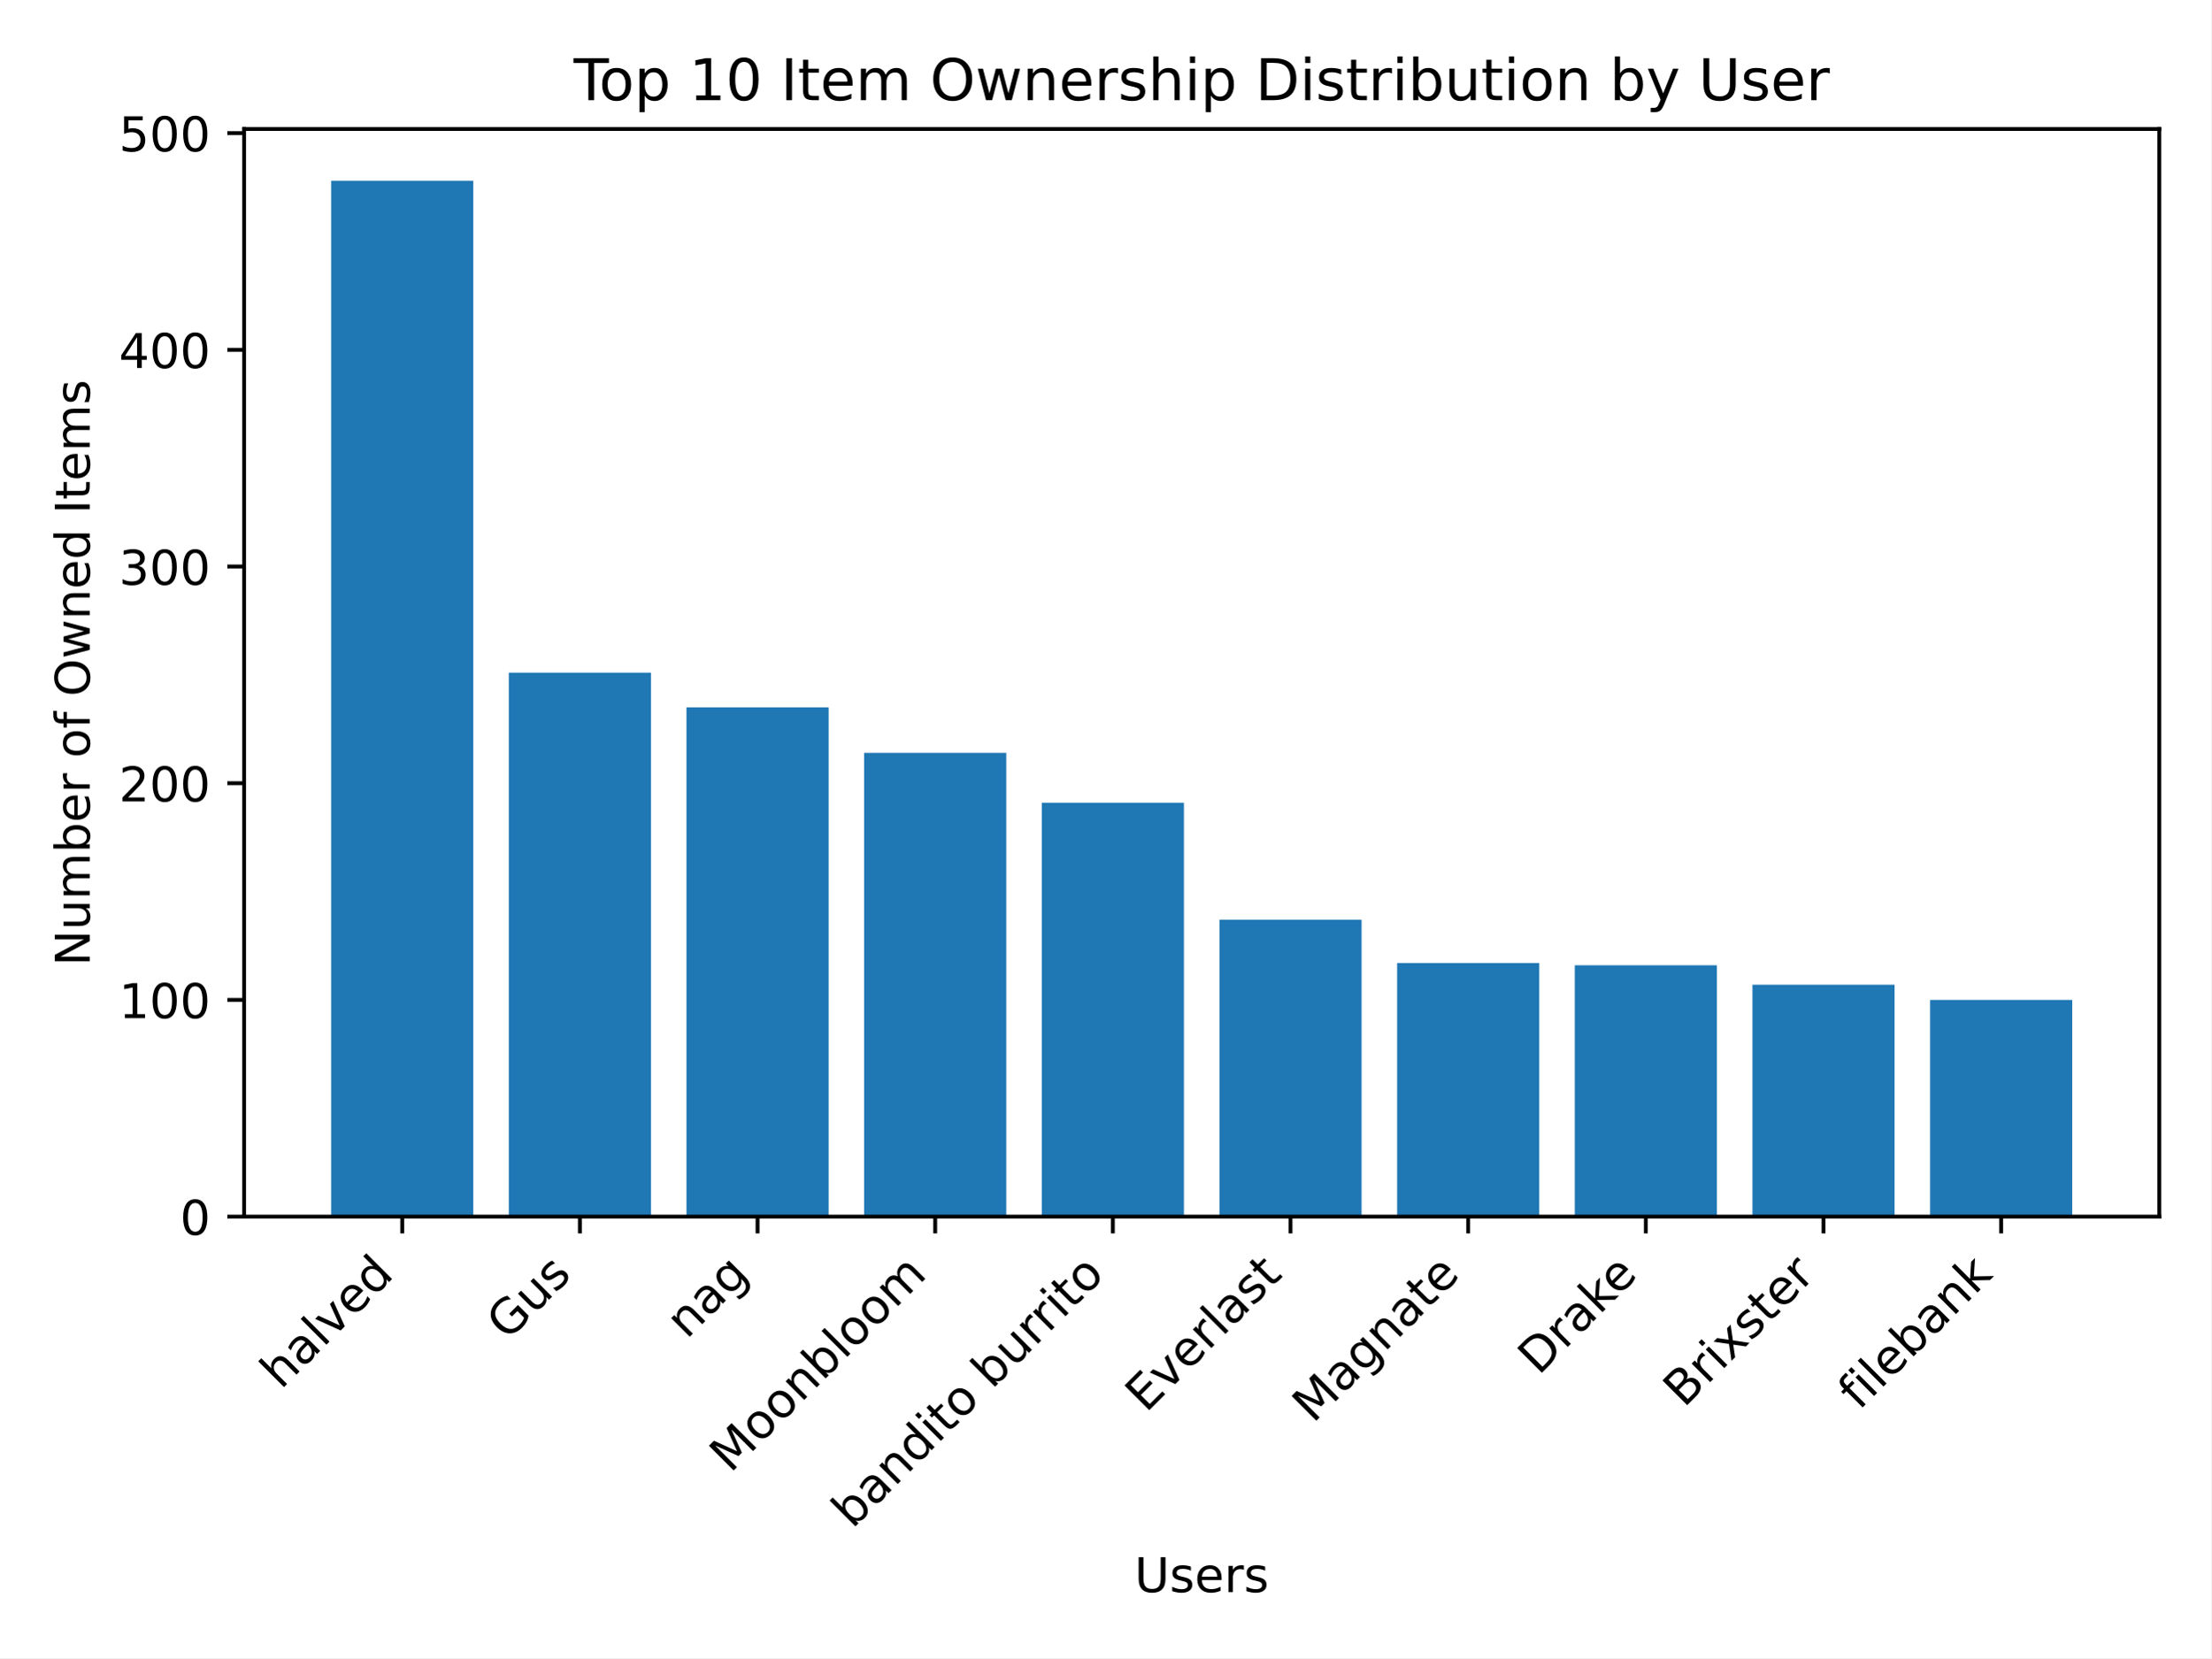
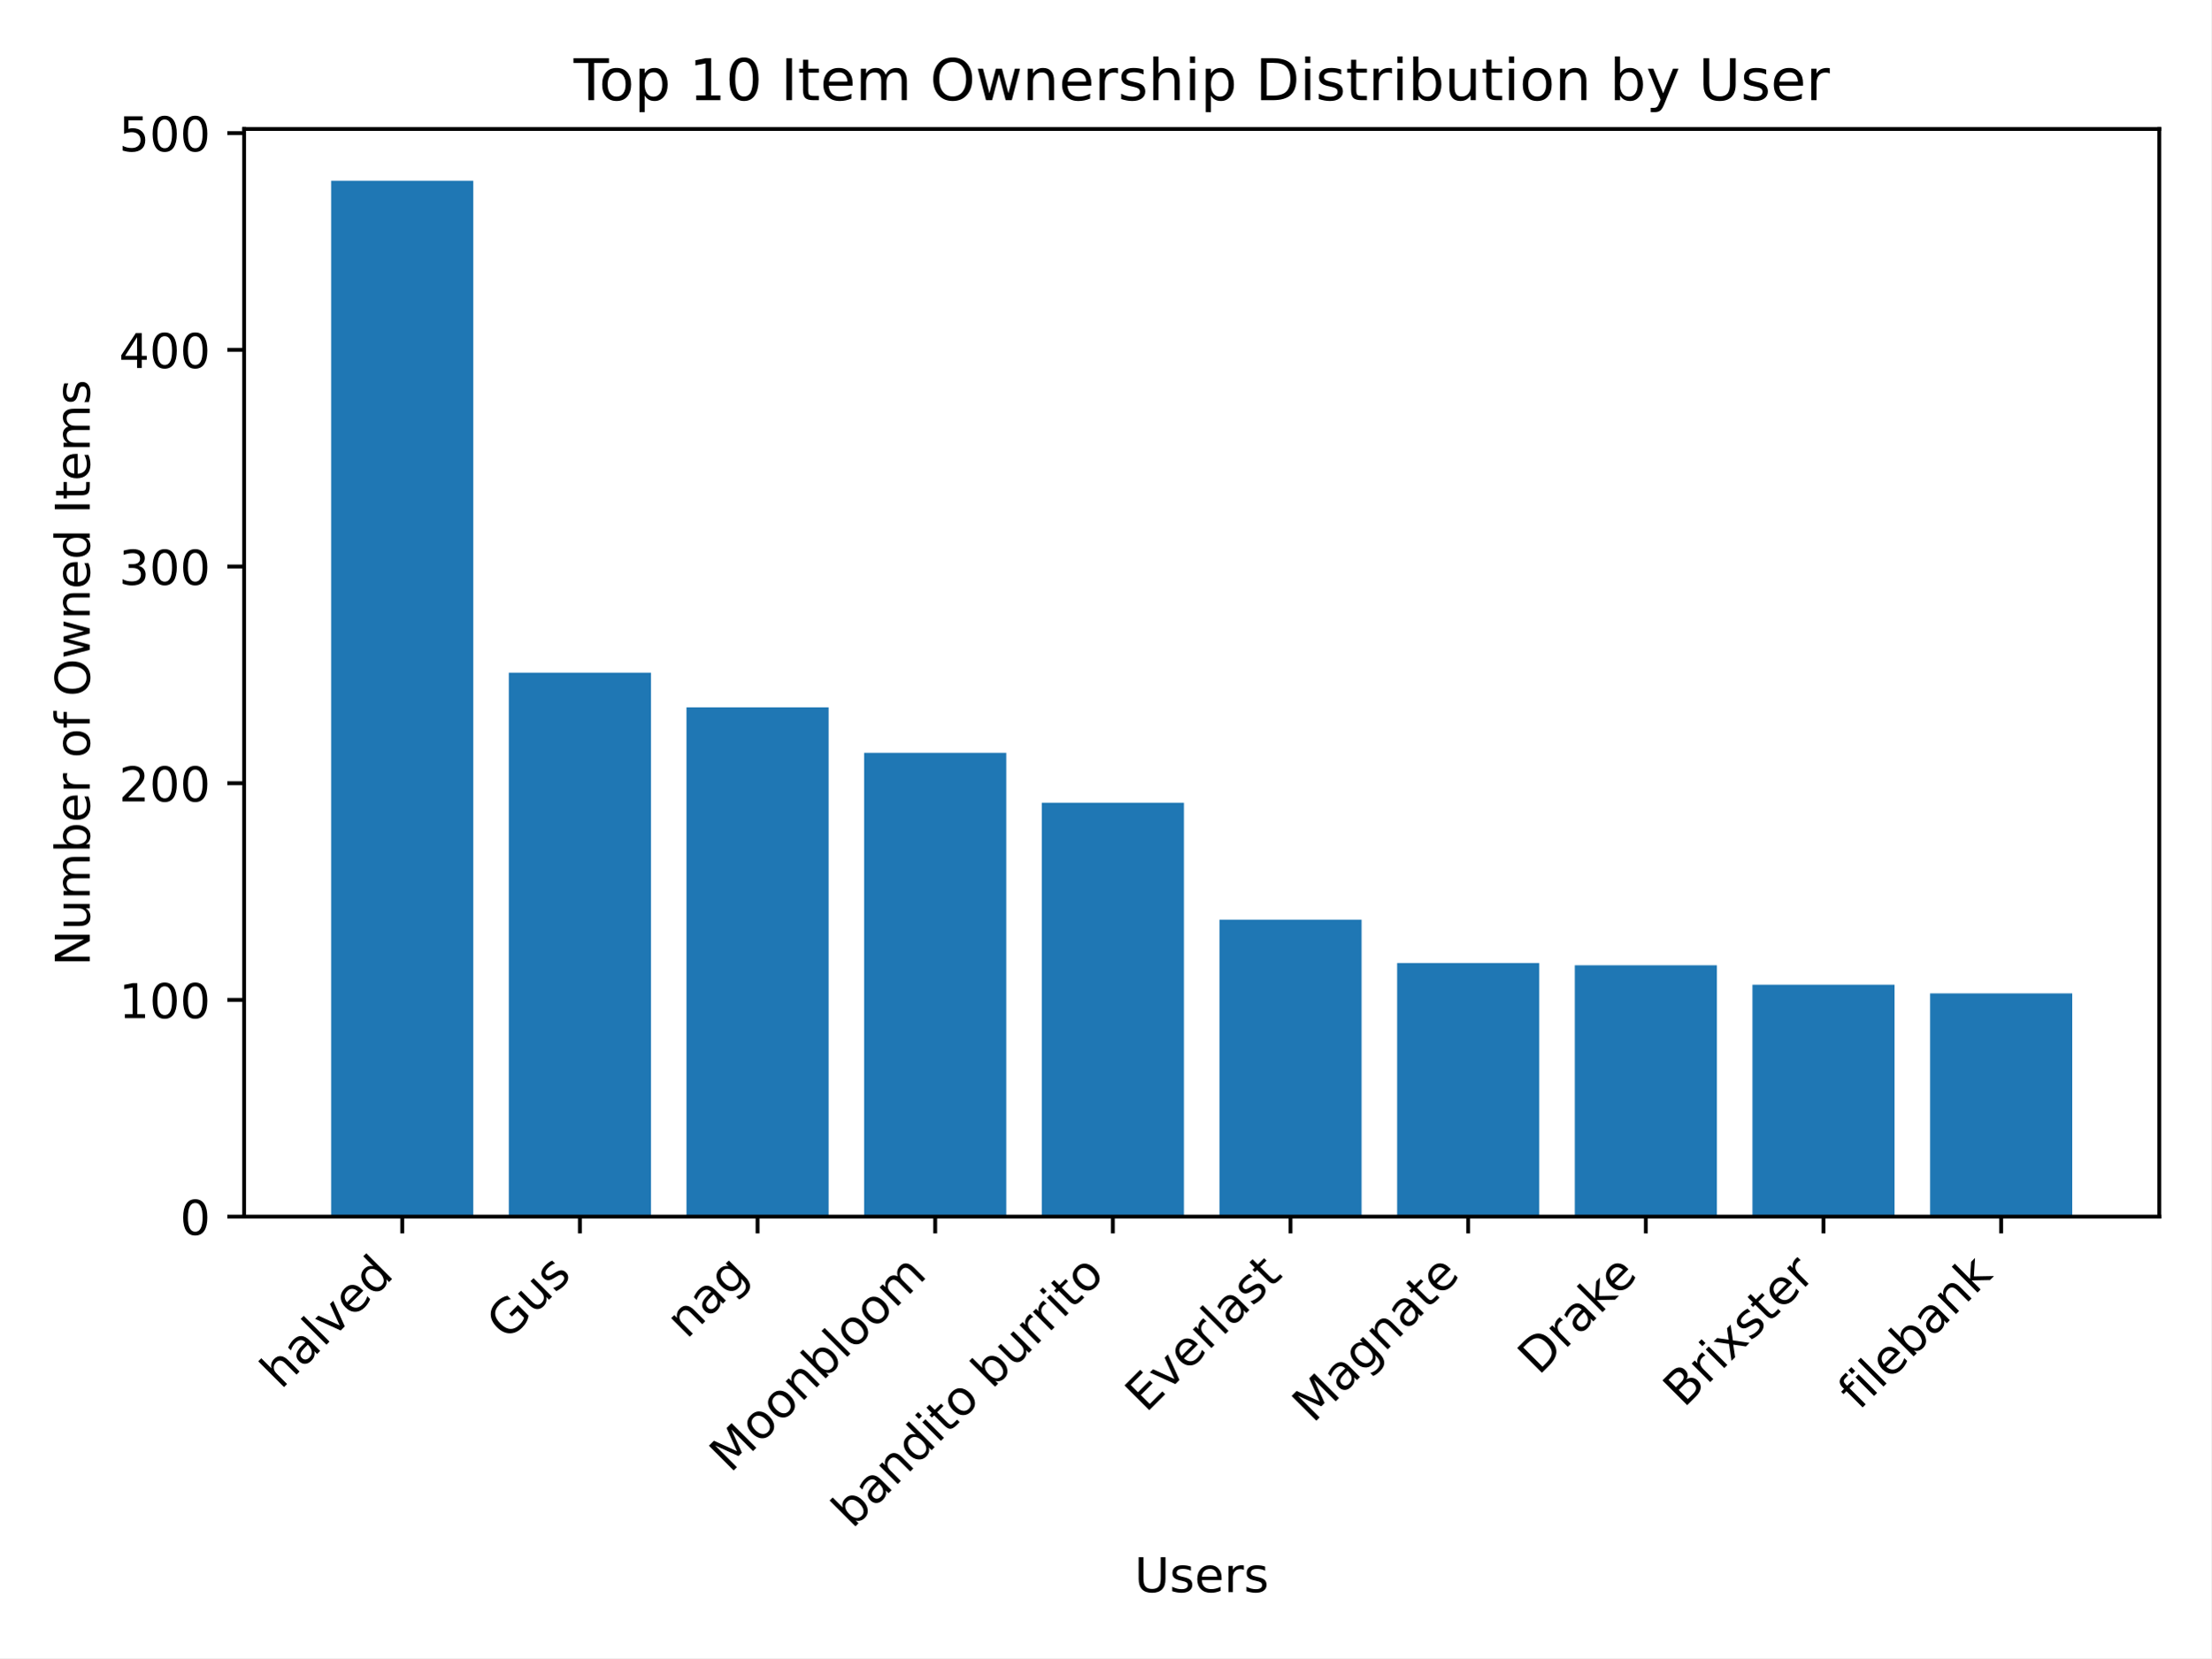
<svg xmlns="http://www.w3.org/2000/svg" xmlns:xlink="http://www.w3.org/1999/xlink" width="460.8pt" height="345.6pt" viewBox="0 0 460.8 345.6" version="1.1">
  <defs>
    <style type="text/css">*{stroke-linejoin: round; stroke-linecap: butt}</style>
  </defs>
  <g id="figure_1">
    <g id="patch_1">
      <path d="M 0 345.6  L 460.8 345.6  L 460.8 0  L 0 0  z " style="fill: #ffffff" />
    </g>
    <g id="axes_1">
      <g id="patch_2">
        <path d="M 50.87 253.581  L 450 253.581  L 450 26.88  L 50.87 26.88  z " style="fill: #ffffff" />
      </g>
      <g id="patch_3">
-         <path d="M 69.012 253.581  L 98.632 253.581  L 98.632 37.675  L 69.012 37.675  z " clip-path="url(#pa002d22614)" style="fill: #1f77b4" />
+         <path d="M 69.012 253.581  L 98.632 253.581  L 98.632 37.675  L 69.012 37.675  z " clip-path="url(#p6a42a4b1a3)" style="fill: #1f77b4" />
      </g>
      <g id="patch_4">
-         <path d="M 106.037 253.581  L 135.657 253.581  L 135.657 140.208  L 106.037 140.208  z " clip-path="url(#pa002d22614)" style="fill: #1f77b4" />
+         <path d="M 106.037 253.581  L 135.657 253.581  L 135.657 140.208  L 106.037 140.208  z " clip-path="url(#p6a42a4b1a3)" style="fill: #1f77b4" />
      </g>
      <g id="patch_5">
-         <path d="M 143.062 253.581  L 172.682 253.581  L 172.682 147.435  L 143.062 147.435  z " clip-path="url(#pa002d22614)" style="fill: #1f77b4" />
+         <path d="M 143.062 253.581  L 172.682 253.581  L 172.682 147.435  L 143.062 147.435  z " clip-path="url(#p6a42a4b1a3)" style="fill: #1f77b4" />
      </g>
      <g id="patch_6">
-         <path d="M 180.087 253.581  L 209.707 253.581  L 209.707 156.92  L 180.087 156.92  z " clip-path="url(#pa002d22614)" style="fill: #1f77b4" />
+         <path d="M 180.087 253.581  L 209.707 253.581  L 209.707 156.92  L 180.087 156.92  z " clip-path="url(#p6a42a4b1a3)" style="fill: #1f77b4" />
      </g>
      <g id="patch_7">
-         <path d="M 217.112 253.581  L 246.732 253.581  L 246.732 167.309  L 217.112 167.309  z " clip-path="url(#pa002d22614)" style="fill: #1f77b4" />
+         <path d="M 217.112 253.581  L 246.732 253.581  L 246.732 167.309  L 217.112 167.309  z " clip-path="url(#p6a42a4b1a3)" style="fill: #1f77b4" />
      </g>
      <g id="patch_8">
-         <path d="M 254.138 253.581  L 283.758 253.581  L 283.758 191.7  L 254.138 191.7  z " clip-path="url(#pa002d22614)" style="fill: #1f77b4" />
+         <path d="M 254.138 253.581  L 283.758 253.581  L 283.758 191.7  L 254.138 191.7  z " clip-path="url(#p6a42a4b1a3)" style="fill: #1f77b4" />
      </g>
      <g id="patch_9">
-         <path d="M 291.163 253.581  L 320.783 253.581  L 320.783 200.733  L 291.163 200.733  z " clip-path="url(#pa002d22614)" style="fill: #1f77b4" />
+         <path d="M 291.163 253.581  L 320.783 253.581  L 320.783 200.733  L 291.163 200.733  z " clip-path="url(#p6a42a4b1a3)" style="fill: #1f77b4" />
      </g>
      <g id="patch_10">
-         <path d="M 328.188 253.581  L 357.808 253.581  L 357.808 201.185  L 328.188 201.185  z " clip-path="url(#pa002d22614)" style="fill: #1f77b4" />
+         <path d="M 328.188 253.581  L 357.808 253.581  L 357.808 201.185  L 328.188 201.185  z " clip-path="url(#p6a42a4b1a3)" style="fill: #1f77b4" />
      </g>
      <g id="patch_11">
-         <path d="M 365.213 253.581  L 394.833 253.581  L 394.833 205.25  L 365.213 205.25  z " clip-path="url(#pa002d22614)" style="fill: #1f77b4" />
+         <path d="M 365.213 253.581  L 394.833 253.581  L 394.833 205.25  L 365.213 205.25  z " clip-path="url(#p6a42a4b1a3)" style="fill: #1f77b4" />
      </g>
      <g id="patch_12">
-         <path d="M 402.238 253.581  L 431.858 253.581  L 431.858 208.412  L 402.238 208.412  z " clip-path="url(#pa002d22614)" style="fill: #1f77b4" />
+         <path d="M 402.238 253.581  L 431.858 253.581  L 431.858 207.057  L 402.238 207.057  z " clip-path="url(#p6a42a4b1a3)" style="fill: #1f77b4" />
      </g>
      <g id="matplotlib.axis_1">
        <g id="xtick_1">
          <g id="line2d_1">
            <defs>
-               <path id="m37689972bc" d="M 0 0  L 0 3.5  " style="stroke: #000000; stroke-width: 0.8" />
+               <path id="meeab995fa8" d="M 0 0  L 0 3.5  " style="stroke: #000000; stroke-width: 0.8" />
            </defs>
            <g>
-               <use xlink:href="#m37689972bc" x="83.822" y="253.581" style="stroke: #000000; stroke-width: 0.8" />
+               <use xlink:href="#meeab995fa8" x="83.822" y="253.581" style="stroke: #000000; stroke-width: 0.8" />
            </g>
          </g>
          <g id="text_1">
            <g transform="translate(58.54764 289.7576) rotate(-45) scale(0.1 -0.1)">
              <defs>
                <path id="DejaVuSans-68" d="M 3513 2113  L 3513 0  L 2938 0  L 2938 2094  Q 2938 2591 2744 2837  Q 2550 3084 2163 3084  Q 1697 3084 1428 2787  Q 1159 2491 1159 1978  L 1159 0  L 581 0  L 581 4863  L 1159 4863  L 1159 2956  Q 1366 3272 1645 3428  Q 1925 3584 2291 3584  Q 2894 3584 3203 3211  Q 3513 2838 3513 2113  z " transform="scale(0.015625)" />
                <path id="DejaVuSans-61" d="M 2194 1759  Q 1497 1759 1228 1600  Q 959 1441 959 1056  Q 959 750 1161 570  Q 1363 391 1709 391  Q 2188 391 2477 730  Q 2766 1069 2766 1631  L 2766 1759  L 2194 1759  z M 3341 1997  L 3341 0  L 2766 0  L 2766 531  Q 2569 213 2275 61  Q 1981 -91 1556 -91  Q 1019 -91 701 211  Q 384 513 384 1019  Q 384 1609 779 1909  Q 1175 2209 1959 2209  L 2766 2209  L 2766 2266  Q 2766 2663 2505 2880  Q 2244 3097 1772 3097  Q 1472 3097 1187 3025  Q 903 2953 641 2809  L 641 3341  Q 956 3463 1253 3523  Q 1550 3584 1831 3584  Q 2591 3584 2966 3190  Q 3341 2797 3341 1997  z " transform="scale(0.015625)" />
                <path id="DejaVuSans-6c" d="M 603 4863  L 1178 4863  L 1178 0  L 603 0  L 603 4863  z " transform="scale(0.015625)" />
                <path id="DejaVuSans-76" d="M 191 3500  L 800 3500  L 1894 563  L 2988 3500  L 3597 3500  L 2284 0  L 1503 0  L 191 3500  z " transform="scale(0.015625)" />
                <path id="DejaVuSans-65" d="M 3597 1894  L 3597 1613  L 953 1613  Q 991 1019 1311 708  Q 1631 397 2203 397  Q 2534 397 2845 478  Q 3156 559 3463 722  L 3463 178  Q 3153 47 2828 -22  Q 2503 -91 2169 -91  Q 1331 -91 842 396  Q 353 884 353 1716  Q 353 2575 817 3079  Q 1281 3584 2069 3584  Q 2775 3584 3186 3129  Q 3597 2675 3597 1894  z M 3022 2063  Q 3016 2534 2758 2815  Q 2500 3097 2075 3097  Q 1594 3097 1305 2825  Q 1016 2553 972 2059  L 3022 2063  z " transform="scale(0.015625)" />
                <path id="DejaVuSans-64" d="M 2906 2969  L 2906 4863  L 3481 4863  L 3481 0  L 2906 0  L 2906 525  Q 2725 213 2448 61  Q 2172 -91 1784 -91  Q 1150 -91 751 415  Q 353 922 353 1747  Q 353 2572 751 3078  Q 1150 3584 1784 3584  Q 2172 3584 2448 3432  Q 2725 3281 2906 2969  z M 947 1747  Q 947 1113 1208 752  Q 1469 391 1925 391  Q 2381 391 2643 752  Q 2906 1113 2906 1747  Q 2906 2381 2643 2742  Q 2381 3103 1925 3103  Q 1469 3103 1208 2742  Q 947 2381 947 1747  z " transform="scale(0.015625)" />
              </defs>
              <use xlink:href="#DejaVuSans-68" />
              <use xlink:href="#DejaVuSans-61" x="63.379" />
              <use xlink:href="#DejaVuSans-6c" x="124.658" />
              <use xlink:href="#DejaVuSans-76" x="152.441" />
              <use xlink:href="#DejaVuSans-65" x="211.621" />
              <use xlink:href="#DejaVuSans-64" x="273.145" />
            </g>
          </g>
        </g>
        <g id="xtick_2">
          <g id="line2d_2">
            <g>
-               <use xlink:href="#m37689972bc" x="120.847" y="253.581" style="stroke: #000000; stroke-width: 0.8" />
+               <use xlink:href="#meeab995fa8" x="120.847" y="253.581" style="stroke: #000000; stroke-width: 0.8" />
            </g>
          </g>
          <g id="text_2">
            <g transform="translate(105.7329 279.5973) rotate(-45) scale(0.1 -0.1)">
              <defs>
                <path id="DejaVuSans-47" d="M 3809 666  L 3809 1919  L 2778 1919  L 2778 2438  L 4434 2438  L 4434 434  Q 4069 175 3628 42  Q 3188 -91 2688 -91  Q 1594 -91 976 548  Q 359 1188 359 2328  Q 359 3472 976 4111  Q 1594 4750 2688 4750  Q 3144 4750 3555 4637  Q 3966 4525 4313 4306  L 4313 3634  Q 3963 3931 3569 4081  Q 3175 4231 2741 4231  Q 1884 4231 1454 3753  Q 1025 3275 1025 2328  Q 1025 1384 1454 906  Q 1884 428 2741 428  Q 3075 428 3337 486  Q 3600 544 3809 666  z " transform="scale(0.015625)" />
                <path id="DejaVuSans-75" d="M 544 1381  L 544 3500  L 1119 3500  L 1119 1403  Q 1119 906 1312 657  Q 1506 409 1894 409  Q 2359 409 2629 706  Q 2900 1003 2900 1516  L 2900 3500  L 3475 3500  L 3475 0  L 2900 0  L 2900 538  Q 2691 219 2414 64  Q 2138 -91 1772 -91  Q 1169 -91 856 284  Q 544 659 544 1381  z M 1991 3584  L 1991 3584  z " transform="scale(0.015625)" />
                <path id="DejaVuSans-73" d="M 2834 3397  L 2834 2853  Q 2591 2978 2328 3040  Q 2066 3103 1784 3103  Q 1356 3103 1142 2972  Q 928 2841 928 2578  Q 928 2378 1081 2264  Q 1234 2150 1697 2047  L 1894 2003  Q 2506 1872 2764 1633  Q 3022 1394 3022 966  Q 3022 478 2636 193  Q 2250 -91 1575 -91  Q 1294 -91 989 -36  Q 684 19 347 128  L 347 722  Q 666 556 975 473  Q 1284 391 1588 391  Q 1994 391 2212 530  Q 2431 669 2431 922  Q 2431 1156 2273 1281  Q 2116 1406 1581 1522  L 1381 1569  Q 847 1681 609 1914  Q 372 2147 372 2553  Q 372 3047 722 3315  Q 1072 3584 1716 3584  Q 2034 3584 2315 3537  Q 2597 3491 2834 3397  z " transform="scale(0.015625)" />
              </defs>
              <use xlink:href="#DejaVuSans-47" />
              <use xlink:href="#DejaVuSans-75" x="77.49" />
              <use xlink:href="#DejaVuSans-73" x="140.869" />
            </g>
          </g>
        </g>
        <g id="xtick_3">
          <g id="line2d_3">
            <g>
-               <use xlink:href="#m37689972bc" x="157.872" y="253.581" style="stroke: #000000; stroke-width: 0.8" />
+               <use xlink:href="#meeab995fa8" x="157.872" y="253.581" style="stroke: #000000; stroke-width: 0.8" />
            </g>
          </g>
          <g id="text_3">
            <g transform="translate(143.0983 279.257) rotate(-45) scale(0.1 -0.1)">
              <defs>
                <path id="DejaVuSans-6e" d="M 3513 2113  L 3513 0  L 2938 0  L 2938 2094  Q 2938 2591 2744 2837  Q 2550 3084 2163 3084  Q 1697 3084 1428 2787  Q 1159 2491 1159 1978  L 1159 0  L 581 0  L 581 3500  L 1159 3500  L 1159 2956  Q 1366 3272 1645 3428  Q 1925 3584 2291 3584  Q 2894 3584 3203 3211  Q 3513 2838 3513 2113  z " transform="scale(0.015625)" />
                <path id="DejaVuSans-67" d="M 2906 1791  Q 2906 2416 2648 2759  Q 2391 3103 1925 3103  Q 1463 3103 1205 2759  Q 947 2416 947 1791  Q 947 1169 1205 825  Q 1463 481 1925 481  Q 2391 481 2648 825  Q 2906 1169 2906 1791  z M 3481 434  Q 3481 -459 3084 -895  Q 2688 -1331 1869 -1331  Q 1566 -1331 1297 -1286  Q 1028 -1241 775 -1147  L 775 -588  Q 1028 -725 1275 -790  Q 1522 -856 1778 -856  Q 2344 -856 2625 -561  Q 2906 -266 2906 331  L 2906 616  Q 2728 306 2450 153  Q 2172 0 1784 0  Q 1141 0 747 490  Q 353 981 353 1791  Q 353 2603 747 3093  Q 1141 3584 1784 3584  Q 2172 3584 2450 3431  Q 2728 3278 2906 2969  L 2906 3500  L 3481 3500  L 3481 434  z " transform="scale(0.015625)" />
              </defs>
              <use xlink:href="#DejaVuSans-6e" />
              <use xlink:href="#DejaVuSans-61" x="63.379" />
              <use xlink:href="#DejaVuSans-67" x="124.658" />
            </g>
          </g>
        </g>
        <g id="xtick_4">
          <g id="line2d_4">
            <g>
-               <use xlink:href="#m37689972bc" x="194.897" y="253.581" style="stroke: #000000; stroke-width: 0.8" />
+               <use xlink:href="#meeab995fa8" x="194.897" y="253.581" style="stroke: #000000; stroke-width: 0.8" />
            </g>
          </g>
          <g id="text_4">
            <g transform="translate(152.197 307.1833) rotate(-45) scale(0.1 -0.1)">
              <defs>
                <path id="DejaVuSans-4d" d="M 628 4666  L 1569 4666  L 2759 1491  L 3956 4666  L 4897 4666  L 4897 0  L 4281 0  L 4281 4097  L 3078 897  L 2444 897  L 1241 4097  L 1241 0  L 628 0  L 628 4666  z " transform="scale(0.015625)" />
                <path id="DejaVuSans-6f" d="M 1959 3097  Q 1497 3097 1228 2736  Q 959 2375 959 1747  Q 959 1119 1226 758  Q 1494 397 1959 397  Q 2419 397 2687 759  Q 2956 1122 2956 1747  Q 2956 2369 2687 2733  Q 2419 3097 1959 3097  z M 1959 3584  Q 2709 3584 3137 3096  Q 3566 2609 3566 1747  Q 3566 888 3137 398  Q 2709 -91 1959 -91  Q 1206 -91 779 398  Q 353 888 353 1747  Q 353 2609 779 3096  Q 1206 3584 1959 3584  z " transform="scale(0.015625)" />
                <path id="DejaVuSans-62" d="M 3116 1747  Q 3116 2381 2855 2742  Q 2594 3103 2138 3103  Q 1681 3103 1420 2742  Q 1159 2381 1159 1747  Q 1159 1113 1420 752  Q 1681 391 2138 391  Q 2594 391 2855 752  Q 3116 1113 3116 1747  z M 1159 2969  Q 1341 3281 1617 3432  Q 1894 3584 2278 3584  Q 2916 3584 3314 3078  Q 3713 2572 3713 1747  Q 3713 922 3314 415  Q 2916 -91 2278 -91  Q 1894 -91 1617 61  Q 1341 213 1159 525  L 1159 0  L 581 0  L 581 4863  L 1159 4863  L 1159 2969  z " transform="scale(0.015625)" />
                <path id="DejaVuSans-6d" d="M 3328 2828  Q 3544 3216 3844 3400  Q 4144 3584 4550 3584  Q 5097 3584 5394 3201  Q 5691 2819 5691 2113  L 5691 0  L 5113 0  L 5113 2094  Q 5113 2597 4934 2840  Q 4756 3084 4391 3084  Q 3944 3084 3684 2787  Q 3425 2491 3425 1978  L 3425 0  L 2847 0  L 2847 2094  Q 2847 2600 2669 2842  Q 2491 3084 2119 3084  Q 1678 3084 1418 2786  Q 1159 2488 1159 1978  L 1159 0  L 581 0  L 581 3500  L 1159 3500  L 1159 2956  Q 1356 3278 1631 3431  Q 1906 3584 2284 3584  Q 2666 3584 2933 3390  Q 3200 3197 3328 2828  z " transform="scale(0.015625)" />
              </defs>
              <use xlink:href="#DejaVuSans-4d" />
              <use xlink:href="#DejaVuSans-6f" x="86.279" />
              <use xlink:href="#DejaVuSans-6f" x="147.461" />
              <use xlink:href="#DejaVuSans-6e" x="208.643" />
              <use xlink:href="#DejaVuSans-62" x="272.021" />
              <use xlink:href="#DejaVuSans-6c" x="335.498" />
              <use xlink:href="#DejaVuSans-6f" x="363.281" />
              <use xlink:href="#DejaVuSans-6f" x="424.463" />
              <use xlink:href="#DejaVuSans-6d" x="485.645" />
            </g>
          </g>
        </g>
        <g id="xtick_5">
          <g id="line2d_5">
            <g>
-               <use xlink:href="#m37689972bc" x="231.922" y="253.581" style="stroke: #000000; stroke-width: 0.8" />
+               <use xlink:href="#meeab995fa8" x="231.922" y="253.581" style="stroke: #000000; stroke-width: 0.8" />
            </g>
          </g>
          <g id="text_5">
            <g transform="translate(177.6255 318.7799) rotate(-45) scale(0.1 -0.1)">
              <defs>
                <path id="DejaVuSans-69" d="M 603 3500  L 1178 3500  L 1178 0  L 603 0  L 603 3500  z M 603 4863  L 1178 4863  L 1178 4134  L 603 4134  L 603 4863  z " transform="scale(0.015625)" />
                <path id="DejaVuSans-74" d="M 1172 4494  L 1172 3500  L 2356 3500  L 2356 3053  L 1172 3053  L 1172 1153  Q 1172 725 1289 603  Q 1406 481 1766 481  L 2356 481  L 2356 0  L 1766 0  Q 1100 0 847 248  Q 594 497 594 1153  L 594 3053  L 172 3053  L 172 3500  L 594 3500  L 594 4494  L 1172 4494  z " transform="scale(0.015625)" />
                <path id="DejaVuSans-20" transform="scale(0.015625)" />
                <path id="DejaVuSans-72" d="M 2631 2963  Q 2534 3019 2420 3045  Q 2306 3072 2169 3072  Q 1681 3072 1420 2755  Q 1159 2438 1159 1844  L 1159 0  L 581 0  L 581 3500  L 1159 3500  L 1159 2956  Q 1341 3275 1631 3429  Q 1922 3584 2338 3584  Q 2397 3584 2469 3576  Q 2541 3569 2628 3553  L 2631 2963  z " transform="scale(0.015625)" />
              </defs>
              <use xlink:href="#DejaVuSans-62" />
              <use xlink:href="#DejaVuSans-61" x="63.477" />
              <use xlink:href="#DejaVuSans-6e" x="124.756" />
              <use xlink:href="#DejaVuSans-64" x="188.135" />
              <use xlink:href="#DejaVuSans-69" x="251.611" />
              <use xlink:href="#DejaVuSans-74" x="279.395" />
              <use xlink:href="#DejaVuSans-6f" x="318.604" />
              <use xlink:href="#DejaVuSans-20" x="379.785" />
              <use xlink:href="#DejaVuSans-62" x="411.572" />
              <use xlink:href="#DejaVuSans-75" x="475.049" />
              <use xlink:href="#DejaVuSans-72" x="538.428" />
              <use xlink:href="#DejaVuSans-72" x="577.791" />
              <use xlink:href="#DejaVuSans-69" x="618.904" />
              <use xlink:href="#DejaVuSans-74" x="646.688" />
              <use xlink:href="#DejaVuSans-6f" x="685.896" />
            </g>
          </g>
        </g>
        <g id="xtick_6">
          <g id="line2d_6">
            <g>
-               <use xlink:href="#m37689972bc" x="268.948" y="253.581" style="stroke: #000000; stroke-width: 0.8" />
+               <use xlink:href="#meeab995fa8" x="268.948" y="253.581" style="stroke: #000000; stroke-width: 0.8" />
            </g>
          </g>
          <g id="text_6">
            <g transform="translate(238.8126 294.6178) rotate(-45) scale(0.1 -0.1)">
              <defs>
                <path id="DejaVuSans-45" d="M 628 4666  L 3578 4666  L 3578 4134  L 1259 4134  L 1259 2753  L 3481 2753  L 3481 2222  L 1259 2222  L 1259 531  L 3634 531  L 3634 0  L 628 0  L 628 4666  z " transform="scale(0.015625)" />
              </defs>
              <use xlink:href="#DejaVuSans-45" />
              <use xlink:href="#DejaVuSans-76" x="63.184" />
              <use xlink:href="#DejaVuSans-65" x="122.363" />
              <use xlink:href="#DejaVuSans-72" x="183.887" />
              <use xlink:href="#DejaVuSans-6c" x="225" />
              <use xlink:href="#DejaVuSans-61" x="252.783" />
              <use xlink:href="#DejaVuSans-73" x="314.062" />
              <use xlink:href="#DejaVuSans-74" x="366.162" />
            </g>
          </g>
        </g>
        <g id="xtick_7">
          <g id="line2d_7">
            <g>
-               <use xlink:href="#m37689972bc" x="305.973" y="253.581" style="stroke: #000000; stroke-width: 0.8" />
+               <use xlink:href="#meeab995fa8" x="305.973" y="253.581" style="stroke: #000000; stroke-width: 0.8" />
            </g>
          </g>
          <g id="text_7">
            <g transform="translate(273.6412 296.8143) rotate(-45) scale(0.1 -0.1)">
              <use xlink:href="#DejaVuSans-4d" />
              <use xlink:href="#DejaVuSans-61" x="86.279" />
              <use xlink:href="#DejaVuSans-67" x="147.559" />
              <use xlink:href="#DejaVuSans-6e" x="211.035" />
              <use xlink:href="#DejaVuSans-61" x="274.414" />
              <use xlink:href="#DejaVuSans-74" x="335.693" />
              <use xlink:href="#DejaVuSans-65" x="374.902" />
            </g>
          </g>
        </g>
        <g id="xtick_8">
          <g id="line2d_8">
            <g>
-               <use xlink:href="#m37689972bc" x="342.998" y="253.581" style="stroke: #000000; stroke-width: 0.8" />
+               <use xlink:href="#meeab995fa8" x="342.998" y="253.581" style="stroke: #000000; stroke-width: 0.8" />
            </g>
          </g>
          <g id="text_8">
            <g transform="translate(320.653 286.8275) rotate(-45) scale(0.1 -0.1)">
              <defs>
                <path id="DejaVuSans-44" d="M 1259 4147  L 1259 519  L 2022 519  Q 2988 519 3436 956  Q 3884 1394 3884 2338  Q 3884 3275 3436 3711  Q 2988 4147 2022 4147  L 1259 4147  z M 628 4666  L 1925 4666  Q 3281 4666 3915 4102  Q 4550 3538 4550 2338  Q 4550 1131 3912 565  Q 3275 0 1925 0  L 628 0  L 628 4666  z " transform="scale(0.015625)" />
                <path id="DejaVuSans-6b" d="M 581 4863  L 1159 4863  L 1159 1991  L 2875 3500  L 3609 3500  L 1753 1863  L 3688 0  L 2938 0  L 1159 1709  L 1159 0  L 581 0  L 581 4863  z " transform="scale(0.015625)" />
              </defs>
              <use xlink:href="#DejaVuSans-44" />
              <use xlink:href="#DejaVuSans-72" x="77.002" />
              <use xlink:href="#DejaVuSans-61" x="118.115" />
              <use xlink:href="#DejaVuSans-6b" x="179.395" />
              <use xlink:href="#DejaVuSans-65" x="233.68" />
            </g>
          </g>
        </g>
        <g id="xtick_9">
          <g id="line2d_9">
            <g>
-               <use xlink:href="#m37689972bc" x="380.023" y="253.581" style="stroke: #000000; stroke-width: 0.8" />
+               <use xlink:href="#meeab995fa8" x="380.023" y="253.581" style="stroke: #000000; stroke-width: 0.8" />
            </g>
          </g>
          <g id="text_9">
            <g transform="translate(350.9307 293.5748) rotate(-45) scale(0.1 -0.1)">
              <defs>
                <path id="DejaVuSans-42" d="M 1259 2228  L 1259 519  L 2272 519  Q 2781 519 3026 730  Q 3272 941 3272 1375  Q 3272 1813 3026 2020  Q 2781 2228 2272 2228  L 1259 2228  z M 1259 4147  L 1259 2741  L 2194 2741  Q 2656 2741 2882 2914  Q 3109 3088 3109 3444  Q 3109 3797 2882 3972  Q 2656 4147 2194 4147  L 1259 4147  z M 628 4666  L 2241 4666  Q 2963 4666 3353 4366  Q 3744 4066 3744 3513  Q 3744 3084 3544 2831  Q 3344 2578 2956 2516  Q 3422 2416 3680 2098  Q 3938 1781 3938 1306  Q 3938 681 3513 340  Q 3088 0 2303 0  L 628 0  L 628 4666  z " transform="scale(0.015625)" />
                <path id="DejaVuSans-78" d="M 3513 3500  L 2247 1797  L 3578 0  L 2900 0  L 1881 1375  L 863 0  L 184 0  L 1544 1831  L 300 3500  L 978 3500  L 1906 2253  L 2834 3500  L 3513 3500  z " transform="scale(0.015625)" />
              </defs>
              <use xlink:href="#DejaVuSans-42" />
              <use xlink:href="#DejaVuSans-72" x="68.604" />
              <use xlink:href="#DejaVuSans-69" x="109.717" />
              <use xlink:href="#DejaVuSans-78" x="137.5" />
              <use xlink:href="#DejaVuSans-73" x="196.68" />
              <use xlink:href="#DejaVuSans-74" x="248.779" />
              <use xlink:href="#DejaVuSans-65" x="287.988" />
              <use xlink:href="#DejaVuSans-72" x="349.512" />
            </g>
          </g>
        </g>
        <g id="xtick_10">
          <g id="line2d_10">
            <g>
-               <use xlink:href="#m37689972bc" x="417.048" y="253.581" style="stroke: #000000; stroke-width: 0.8" />
+               <use xlink:href="#meeab995fa8" x="417.048" y="253.581" style="stroke: #000000; stroke-width: 0.8" />
            </g>
          </g>
          <g id="text_10">
            <g transform="translate(387.41 294.1206) rotate(-45) scale(0.1 -0.1)">
              <defs>
                <path id="DejaVuSans-66" d="M 2375 4863  L 2375 4384  L 1825 4384  Q 1516 4384 1395 4259  Q 1275 4134 1275 3809  L 1275 3500  L 2222 3500  L 2222 3053  L 1275 3053  L 1275 0  L 697 0  L 697 3053  L 147 3053  L 147 3500  L 697 3500  L 697 3744  Q 697 4328 969 4595  Q 1241 4863 1831 4863  L 2375 4863  z " transform="scale(0.015625)" />
              </defs>
              <use xlink:href="#DejaVuSans-66" />
              <use xlink:href="#DejaVuSans-69" x="35.205" />
              <use xlink:href="#DejaVuSans-6c" x="62.988" />
              <use xlink:href="#DejaVuSans-65" x="90.771" />
              <use xlink:href="#DejaVuSans-62" x="152.295" />
              <use xlink:href="#DejaVuSans-61" x="215.771" />
              <use xlink:href="#DejaVuSans-6e" x="277.051" />
              <use xlink:href="#DejaVuSans-6b" x="340.43" />
            </g>
          </g>
        </g>
        <g id="text_11">
          <g transform="translate(236.4342 331.8489) scale(0.1 -0.1)">
            <defs>
              <path id="DejaVuSans-55" d="M 556 4666  L 1191 4666  L 1191 1831  Q 1191 1081 1462 751  Q 1734 422 2344 422  Q 2950 422 3222 751  Q 3494 1081 3494 1831  L 3494 4666  L 4128 4666  L 4128 1753  Q 4128 841 3676 375  Q 3225 -91 2344 -91  Q 1459 -91 1007 375  Q 556 841 556 1753  L 556 4666  z " transform="scale(0.015625)" />
            </defs>
            <use xlink:href="#DejaVuSans-55" />
            <use xlink:href="#DejaVuSans-73" x="73.193" />
            <use xlink:href="#DejaVuSans-65" x="125.293" />
            <use xlink:href="#DejaVuSans-72" x="186.816" />
            <use xlink:href="#DejaVuSans-73" x="227.93" />
          </g>
        </g>
      </g>
      <g id="matplotlib.axis_2">
        <g id="ytick_1">
          <g id="line2d_11">
            <defs>
-               <path id="ma0a91dc65c" d="M 0 0  L -3.5 0  " style="stroke: #000000; stroke-width: 0.8" />
+               <path id="m18decc794b" d="M 0 0  L -3.5 0  " style="stroke: #000000; stroke-width: 0.8" />
            </defs>
            <g>
-               <use xlink:href="#ma0a91dc65c" x="50.87" y="253.581" style="stroke: #000000; stroke-width: 0.8" />
+               <use xlink:href="#m18decc794b" x="50.87" y="253.581" style="stroke: #000000; stroke-width: 0.8" />
            </g>
          </g>
          <g id="text_12">
            <g transform="translate(37.5075 257.3798) scale(0.1 -0.1)">
              <defs>
                <path id="DejaVuSans-30" d="M 2034 4250  Q 1547 4250 1301 3770  Q 1056 3291 1056 2328  Q 1056 1369 1301 889  Q 1547 409 2034 409  Q 2525 409 2770 889  Q 3016 1369 3016 2328  Q 3016 3291 2770 3770  Q 2525 4250 2034 4250  z M 2034 4750  Q 2819 4750 3233 4129  Q 3647 3509 3647 2328  Q 3647 1150 3233 529  Q 2819 -91 2034 -91  Q 1250 -91 836 529  Q 422 1150 422 2328  Q 422 3509 836 4129  Q 1250 4750 2034 4750  z " transform="scale(0.015625)" />
              </defs>
              <use xlink:href="#DejaVuSans-30" />
            </g>
          </g>
        </g>
        <g id="ytick_2">
          <g id="line2d_12">
            <g>
-               <use xlink:href="#ma0a91dc65c" x="50.87" y="208.412" style="stroke: #000000; stroke-width: 0.8" />
+               <use xlink:href="#m18decc794b" x="50.87" y="208.412" style="stroke: #000000; stroke-width: 0.8" />
            </g>
          </g>
          <g id="text_13">
            <g transform="translate(24.7825 212.2113) scale(0.1 -0.1)">
              <defs>
                <path id="DejaVuSans-31" d="M 794 531  L 1825 531  L 1825 4091  L 703 3866  L 703 4441  L 1819 4666  L 2450 4666  L 2450 531  L 3481 531  L 3481 0  L 794 0  L 794 531  z " transform="scale(0.015625)" />
              </defs>
              <use xlink:href="#DejaVuSans-31" />
              <use xlink:href="#DejaVuSans-30" x="63.623" />
              <use xlink:href="#DejaVuSans-30" x="127.246" />
            </g>
          </g>
        </g>
        <g id="ytick_3">
          <g id="line2d_13">
            <g>
-               <use xlink:href="#ma0a91dc65c" x="50.87" y="163.244" style="stroke: #000000; stroke-width: 0.8" />
+               <use xlink:href="#m18decc794b" x="50.87" y="163.244" style="stroke: #000000; stroke-width: 0.8" />
            </g>
          </g>
          <g id="text_14">
            <g transform="translate(24.7825 167.0428) scale(0.1 -0.1)">
              <defs>
                <path id="DejaVuSans-32" d="M 1228 531  L 3431 531  L 3431 0  L 469 0  L 469 531  Q 828 903 1448 1529  Q 2069 2156 2228 2338  Q 2531 2678 2651 2914  Q 2772 3150 2772 3378  Q 2772 3750 2511 3984  Q 2250 4219 1831 4219  Q 1534 4219 1204 4116  Q 875 4013 500 3803  L 500 4441  Q 881 4594 1212 4672  Q 1544 4750 1819 4750  Q 2544 4750 2975 4387  Q 3406 4025 3406 3419  Q 3406 3131 3298 2873  Q 3191 2616 2906 2266  Q 2828 2175 2409 1742  Q 1991 1309 1228 531  z " transform="scale(0.015625)" />
              </defs>
              <use xlink:href="#DejaVuSans-32" />
              <use xlink:href="#DejaVuSans-30" x="63.623" />
              <use xlink:href="#DejaVuSans-30" x="127.246" />
            </g>
          </g>
        </g>
        <g id="ytick_4">
          <g id="line2d_14">
            <g>
-               <use xlink:href="#ma0a91dc65c" x="50.87" y="118.075" style="stroke: #000000; stroke-width: 0.8" />
+               <use xlink:href="#m18decc794b" x="50.87" y="118.075" style="stroke: #000000; stroke-width: 0.8" />
            </g>
          </g>
          <g id="text_15">
            <g transform="translate(24.7825 121.8744) scale(0.1 -0.1)">
              <defs>
                <path id="DejaVuSans-33" d="M 2597 2516  Q 3050 2419 3304 2112  Q 3559 1806 3559 1356  Q 3559 666 3084 287  Q 2609 -91 1734 -91  Q 1441 -91 1130 -33  Q 819 25 488 141  L 488 750  Q 750 597 1062 519  Q 1375 441 1716 441  Q 2309 441 2620 675  Q 2931 909 2931 1356  Q 2931 1769 2642 2001  Q 2353 2234 1838 2234  L 1294 2234  L 1294 2753  L 1863 2753  Q 2328 2753 2575 2939  Q 2822 3125 2822 3475  Q 2822 3834 2567 4026  Q 2313 4219 1838 4219  Q 1578 4219 1281 4162  Q 984 4106 628 3988  L 628 4550  Q 988 4650 1302 4700  Q 1616 4750 1894 4750  Q 2613 4750 3031 4423  Q 3450 4097 3450 3541  Q 3450 3153 3228 2886  Q 3006 2619 2597 2516  z " transform="scale(0.015625)" />
              </defs>
              <use xlink:href="#DejaVuSans-33" />
              <use xlink:href="#DejaVuSans-30" x="63.623" />
              <use xlink:href="#DejaVuSans-30" x="127.246" />
            </g>
          </g>
        </g>
        <g id="ytick_5">
          <g id="line2d_15">
            <g>
-               <use xlink:href="#ma0a91dc65c" x="50.87" y="72.907" style="stroke: #000000; stroke-width: 0.8" />
+               <use xlink:href="#m18decc794b" x="50.87" y="72.907" style="stroke: #000000; stroke-width: 0.8" />
            </g>
          </g>
          <g id="text_16">
            <g transform="translate(24.7825 76.70589) scale(0.1 -0.1)">
              <defs>
                <path id="DejaVuSans-34" d="M 2419 4116  L 825 1625  L 2419 1625  L 2419 4116  z M 2253 4666  L 3047 4666  L 3047 1625  L 3713 1625  L 3713 1100  L 3047 1100  L 3047 0  L 2419 0  L 2419 1100  L 313 1100  L 313 1709  L 2253 4666  z " transform="scale(0.015625)" />
              </defs>
              <use xlink:href="#DejaVuSans-34" />
              <use xlink:href="#DejaVuSans-30" x="63.623" />
              <use xlink:href="#DejaVuSans-30" x="127.246" />
            </g>
          </g>
        </g>
        <g id="ytick_6">
          <g id="line2d_16">
            <g>
-               <use xlink:href="#ma0a91dc65c" x="50.87" y="27.738" style="stroke: #000000; stroke-width: 0.8" />
+               <use xlink:href="#m18decc794b" x="50.87" y="27.738" style="stroke: #000000; stroke-width: 0.8" />
            </g>
          </g>
          <g id="text_17">
            <g transform="translate(24.7825 31.53742) scale(0.1 -0.1)">
              <defs>
                <path id="DejaVuSans-35" d="M 691 4666  L 3169 4666  L 3169 4134  L 1269 4134  L 1269 2991  Q 1406 3038 1543 3061  Q 1681 3084 1819 3084  Q 2600 3084 3056 2656  Q 3513 2228 3513 1497  Q 3513 744 3044 326  Q 2575 -91 1722 -91  Q 1428 -91 1123 -41  Q 819 9 494 109  L 494 744  Q 775 591 1075 516  Q 1375 441 1709 441  Q 2250 441 2565 725  Q 2881 1009 2881 1497  Q 2881 1984 2565 2268  Q 2250 2553 1709 2553  Q 1456 2553 1204 2497  Q 953 2441 691 2322  L 691 4666  z " transform="scale(0.015625)" />
              </defs>
              <use xlink:href="#DejaVuSans-35" />
              <use xlink:href="#DejaVuSans-30" x="63.623" />
              <use xlink:href="#DejaVuSans-30" x="127.246" />
            </g>
          </g>
        </g>
        <g id="text_18">
          <g transform="translate(18.70281 201.3342) rotate(-90) scale(0.1 -0.1)">
            <defs>
              <path id="DejaVuSans-4e" d="M 628 4666  L 1478 4666  L 3547 763  L 3547 4666  L 4159 4666  L 4159 0  L 3309 0  L 1241 3903  L 1241 0  L 628 0  L 628 4666  z " transform="scale(0.015625)" />
              <path id="DejaVuSans-4f" d="M 2522 4238  Q 1834 4238 1429 3725  Q 1025 3213 1025 2328  Q 1025 1447 1429 934  Q 1834 422 2522 422  Q 3209 422 3611 934  Q 4013 1447 4013 2328  Q 4013 3213 3611 3725  Q 3209 4238 2522 4238  z M 2522 4750  Q 3503 4750 4090 4092  Q 4678 3434 4678 2328  Q 4678 1225 4090 567  Q 3503 -91 2522 -91  Q 1538 -91 948 565  Q 359 1222 359 2328  Q 359 3434 948 4092  Q 1538 4750 2522 4750  z " transform="scale(0.015625)" />
              <path id="DejaVuSans-77" d="M 269 3500  L 844 3500  L 1563 769  L 2278 3500  L 2956 3500  L 3675 769  L 4391 3500  L 4966 3500  L 4050 0  L 3372 0  L 2619 2869  L 1863 0  L 1184 0  L 269 3500  z " transform="scale(0.015625)" />
              <path id="DejaVuSans-49" d="M 628 4666  L 1259 4666  L 1259 0  L 628 0  L 628 4666  z " transform="scale(0.015625)" />
            </defs>
            <use xlink:href="#DejaVuSans-4e" />
            <use xlink:href="#DejaVuSans-75" x="74.805" />
            <use xlink:href="#DejaVuSans-6d" x="138.184" />
            <use xlink:href="#DejaVuSans-62" x="235.596" />
            <use xlink:href="#DejaVuSans-65" x="299.072" />
            <use xlink:href="#DejaVuSans-72" x="360.596" />
            <use xlink:href="#DejaVuSans-20" x="401.709" />
            <use xlink:href="#DejaVuSans-6f" x="433.496" />
            <use xlink:href="#DejaVuSans-66" x="494.678" />
            <use xlink:href="#DejaVuSans-20" x="529.883" />
            <use xlink:href="#DejaVuSans-4f" x="561.67" />
            <use xlink:href="#DejaVuSans-77" x="640.381" />
            <use xlink:href="#DejaVuSans-6e" x="722.168" />
            <use xlink:href="#DejaVuSans-65" x="785.547" />
            <use xlink:href="#DejaVuSans-64" x="847.07" />
            <use xlink:href="#DejaVuSans-20" x="910.547" />
            <use xlink:href="#DejaVuSans-49" x="942.334" />
            <use xlink:href="#DejaVuSans-74" x="971.826" />
            <use xlink:href="#DejaVuSans-65" x="1011.035" />
            <use xlink:href="#DejaVuSans-6d" x="1072.559" />
            <use xlink:href="#DejaVuSans-73" x="1169.971" />
          </g>
        </g>
      </g>
      <g id="patch_13">
        <path d="M 50.87 253.581  L 50.87 26.88  " style="fill: none; stroke: #000000; stroke-width: 0.8; stroke-linejoin: miter; stroke-linecap: square" />
      </g>
      <g id="patch_14">
        <path d="M 450 253.581  L 450 26.88  " style="fill: none; stroke: #000000; stroke-width: 0.8; stroke-linejoin: miter; stroke-linecap: square" />
      </g>
      <g id="patch_15">
        <path d="M 50.87 253.581  L 450 253.581  " style="fill: none; stroke: #000000; stroke-width: 0.8; stroke-linejoin: miter; stroke-linecap: square" />
      </g>
      <g id="patch_16">
        <path d="M 50.87 26.88  L 450 26.88  " style="fill: none; stroke: #000000; stroke-width: 0.8; stroke-linejoin: miter; stroke-linecap: square" />
      </g>
      <g id="text_19">
        <g transform="translate(119.5422 20.88) scale(0.12 -0.12)">
          <defs>
            <path id="DejaVuSans-54" d="M -19 4666  L 3928 4666  L 3928 4134  L 2272 4134  L 2272 0  L 1638 0  L 1638 4134  L -19 4134  L -19 4666  z " transform="scale(0.015625)" />
            <path id="DejaVuSans-70" d="M 1159 525  L 1159 -1331  L 581 -1331  L 581 3500  L 1159 3500  L 1159 2969  Q 1341 3281 1617 3432  Q 1894 3584 2278 3584  Q 2916 3584 3314 3078  Q 3713 2572 3713 1747  Q 3713 922 3314 415  Q 2916 -91 2278 -91  Q 1894 -91 1617 61  Q 1341 213 1159 525  z M 3116 1747  Q 3116 2381 2855 2742  Q 2594 3103 2138 3103  Q 1681 3103 1420 2742  Q 1159 2381 1159 1747  Q 1159 1113 1420 752  Q 1681 391 2138 391  Q 2594 391 2855 752  Q 3116 1113 3116 1747  z " transform="scale(0.015625)" />
            <path id="DejaVuSans-79" d="M 2059 -325  Q 1816 -950 1584 -1140  Q 1353 -1331 966 -1331  L 506 -1331  L 506 -850  L 844 -850  Q 1081 -850 1212 -737  Q 1344 -625 1503 -206  L 1606 56  L 191 3500  L 800 3500  L 1894 763  L 2988 3500  L 3597 3500  L 2059 -325  z " transform="scale(0.015625)" />
          </defs>
          <use xlink:href="#DejaVuSans-54" />
          <use xlink:href="#DejaVuSans-6f" x="44.084" />
          <use xlink:href="#DejaVuSans-70" x="105.266" />
          <use xlink:href="#DejaVuSans-20" x="168.742" />
          <use xlink:href="#DejaVuSans-31" x="200.529" />
          <use xlink:href="#DejaVuSans-30" x="264.152" />
          <use xlink:href="#DejaVuSans-20" x="327.775" />
          <use xlink:href="#DejaVuSans-49" x="359.562" />
          <use xlink:href="#DejaVuSans-74" x="389.055" />
          <use xlink:href="#DejaVuSans-65" x="428.264" />
          <use xlink:href="#DejaVuSans-6d" x="489.787" />
          <use xlink:href="#DejaVuSans-20" x="587.199" />
          <use xlink:href="#DejaVuSans-4f" x="618.986" />
          <use xlink:href="#DejaVuSans-77" x="697.697" />
          <use xlink:href="#DejaVuSans-6e" x="779.484" />
          <use xlink:href="#DejaVuSans-65" x="842.863" />
          <use xlink:href="#DejaVuSans-72" x="904.387" />
          <use xlink:href="#DejaVuSans-73" x="945.5" />
          <use xlink:href="#DejaVuSans-68" x="997.6" />
          <use xlink:href="#DejaVuSans-69" x="1060.979" />
          <use xlink:href="#DejaVuSans-70" x="1088.762" />
          <use xlink:href="#DejaVuSans-20" x="1152.238" />
          <use xlink:href="#DejaVuSans-44" x="1184.025" />
          <use xlink:href="#DejaVuSans-69" x="1261.027" />
          <use xlink:href="#DejaVuSans-73" x="1288.811" />
          <use xlink:href="#DejaVuSans-74" x="1340.91" />
          <use xlink:href="#DejaVuSans-72" x="1380.119" />
          <use xlink:href="#DejaVuSans-69" x="1421.232" />
          <use xlink:href="#DejaVuSans-62" x="1449.016" />
          <use xlink:href="#DejaVuSans-75" x="1512.492" />
          <use xlink:href="#DejaVuSans-74" x="1575.871" />
          <use xlink:href="#DejaVuSans-69" x="1615.08" />
          <use xlink:href="#DejaVuSans-6f" x="1642.863" />
          <use xlink:href="#DejaVuSans-6e" x="1704.045" />
          <use xlink:href="#DejaVuSans-20" x="1767.424" />
          <use xlink:href="#DejaVuSans-62" x="1799.211" />
          <use xlink:href="#DejaVuSans-79" x="1862.688" />
          <use xlink:href="#DejaVuSans-20" x="1921.867" />
          <use xlink:href="#DejaVuSans-55" x="1953.654" />
          <use xlink:href="#DejaVuSans-73" x="2026.848" />
          <use xlink:href="#DejaVuSans-65" x="2078.947" />
          <use xlink:href="#DejaVuSans-72" x="2140.471" />
        </g>
      </g>
    </g>
  </g>
  <defs>
-     <clipPath id="pa002d22614">
+     <clipPath id="p6a42a4b1a3">
      <rect x="50.87" y="26.88" width="399.13" height="226.701" />
    </clipPath>
  </defs>
</svg>
